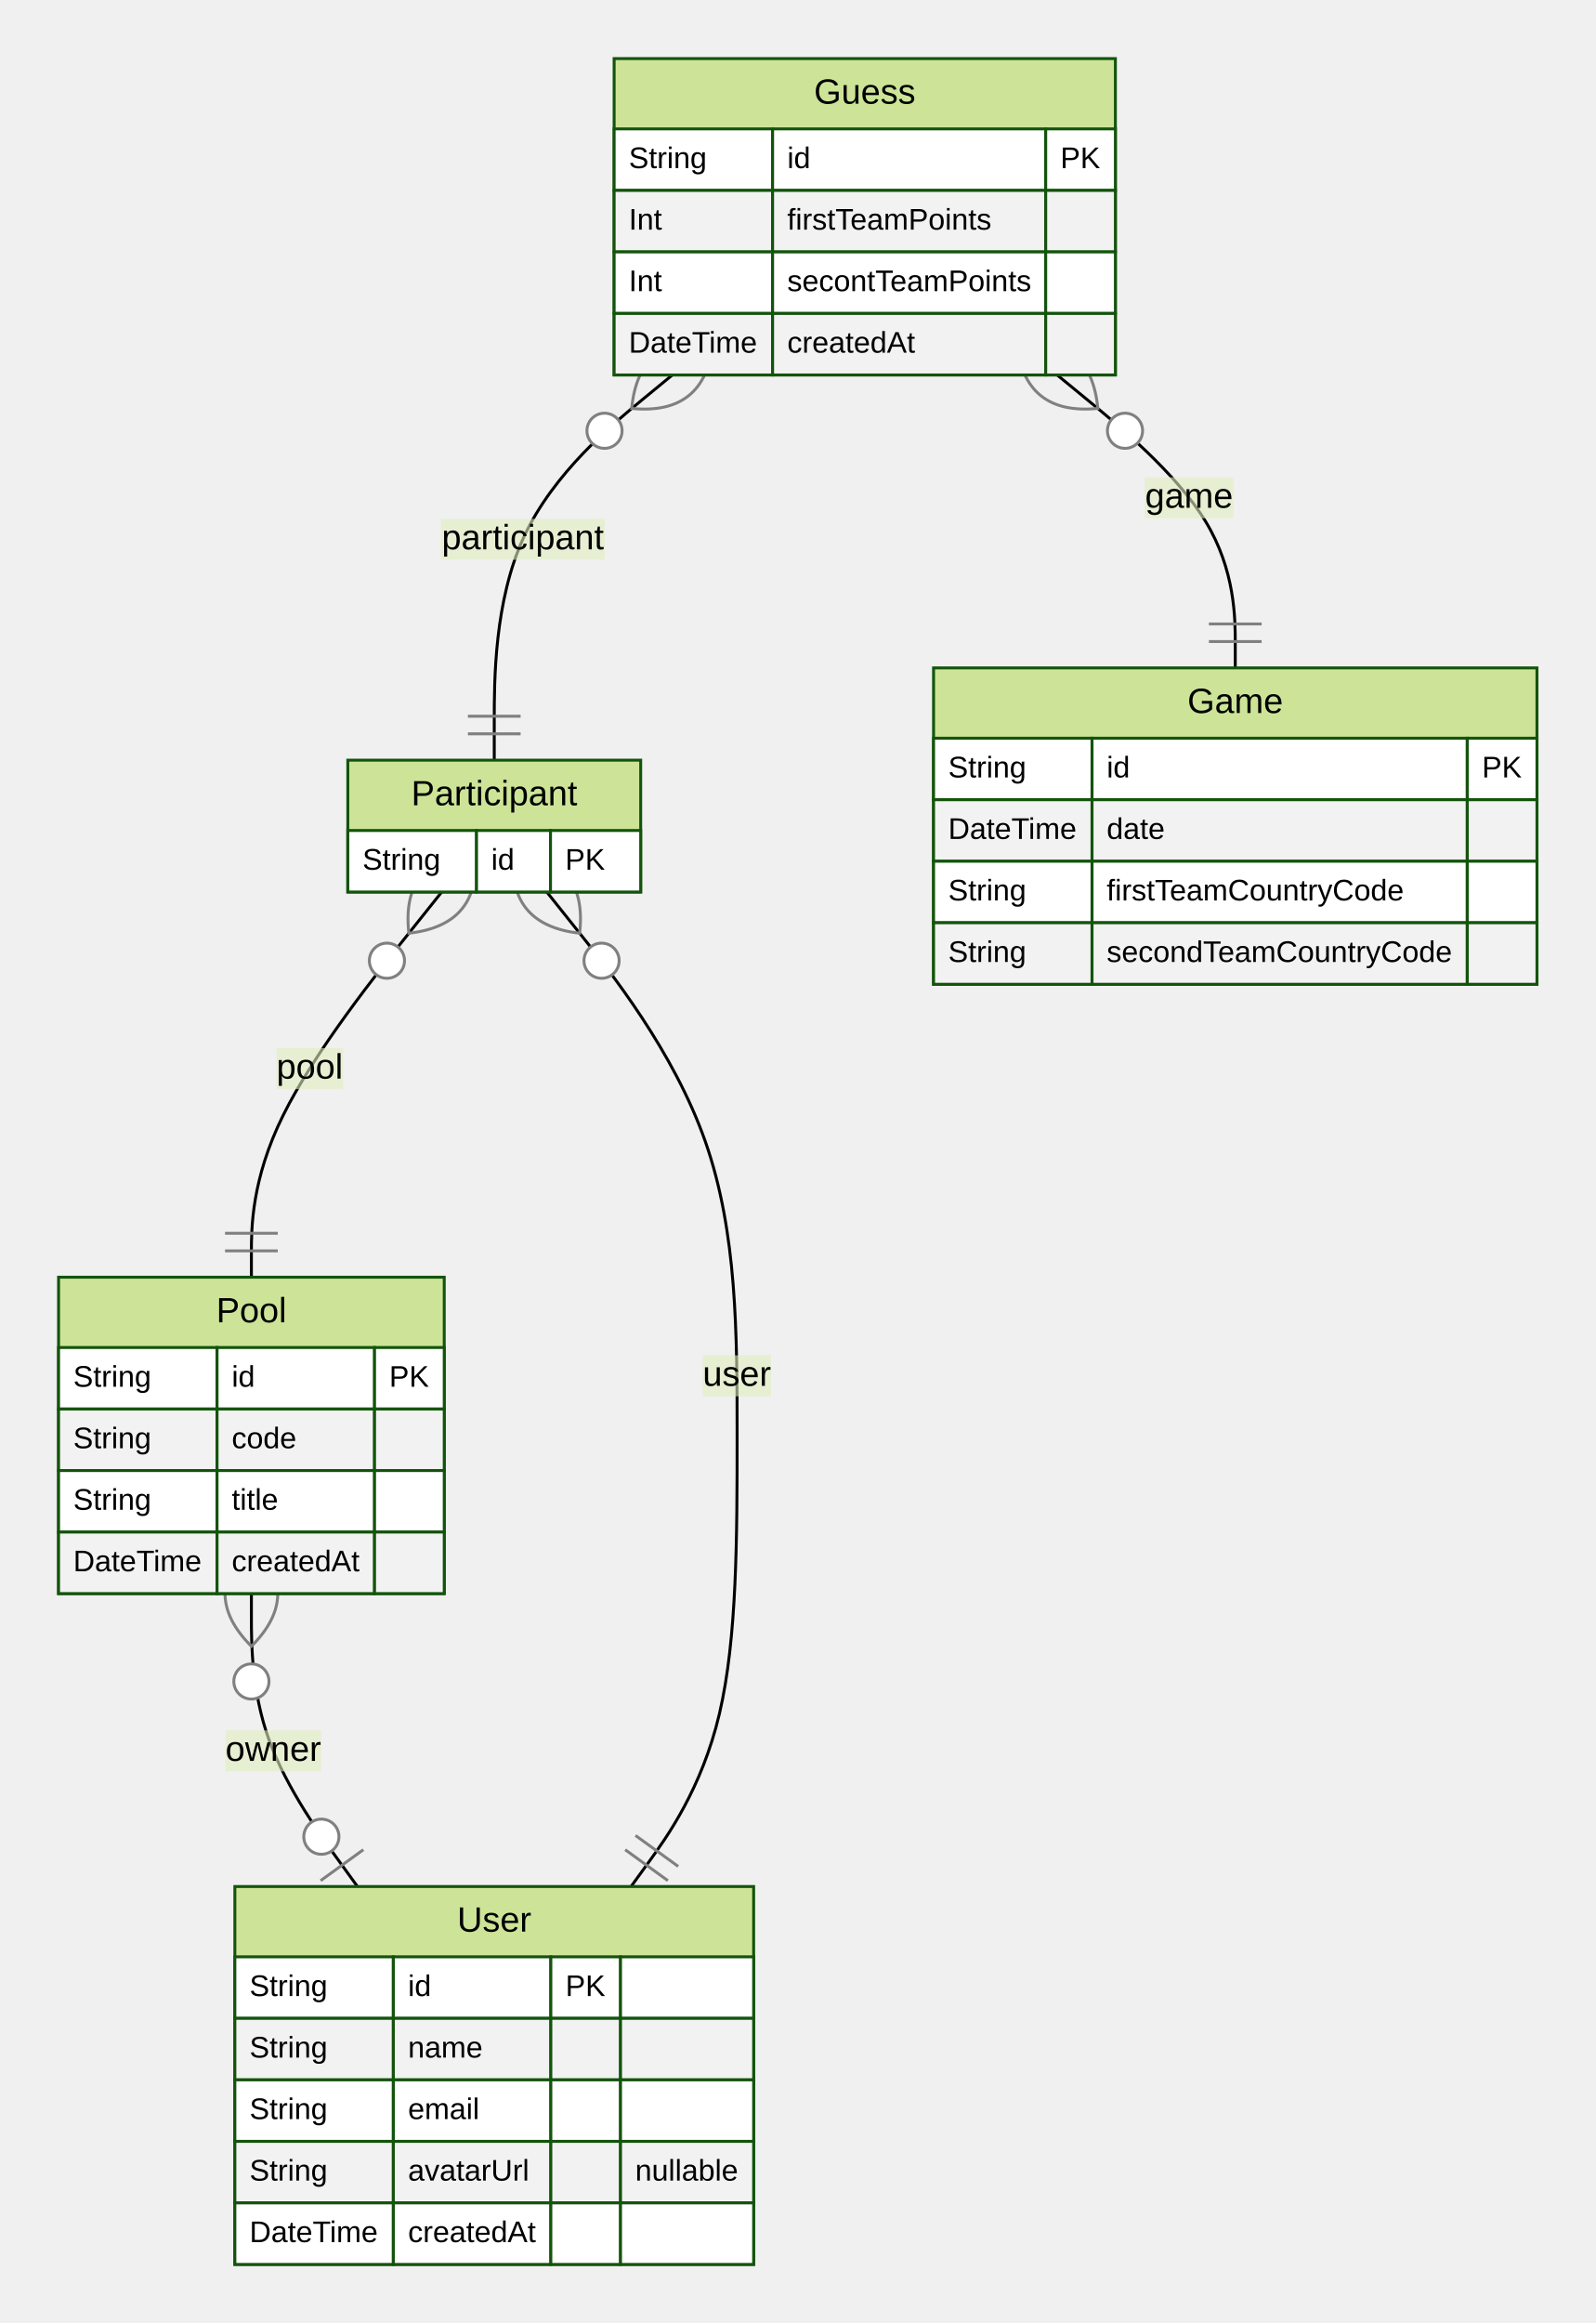
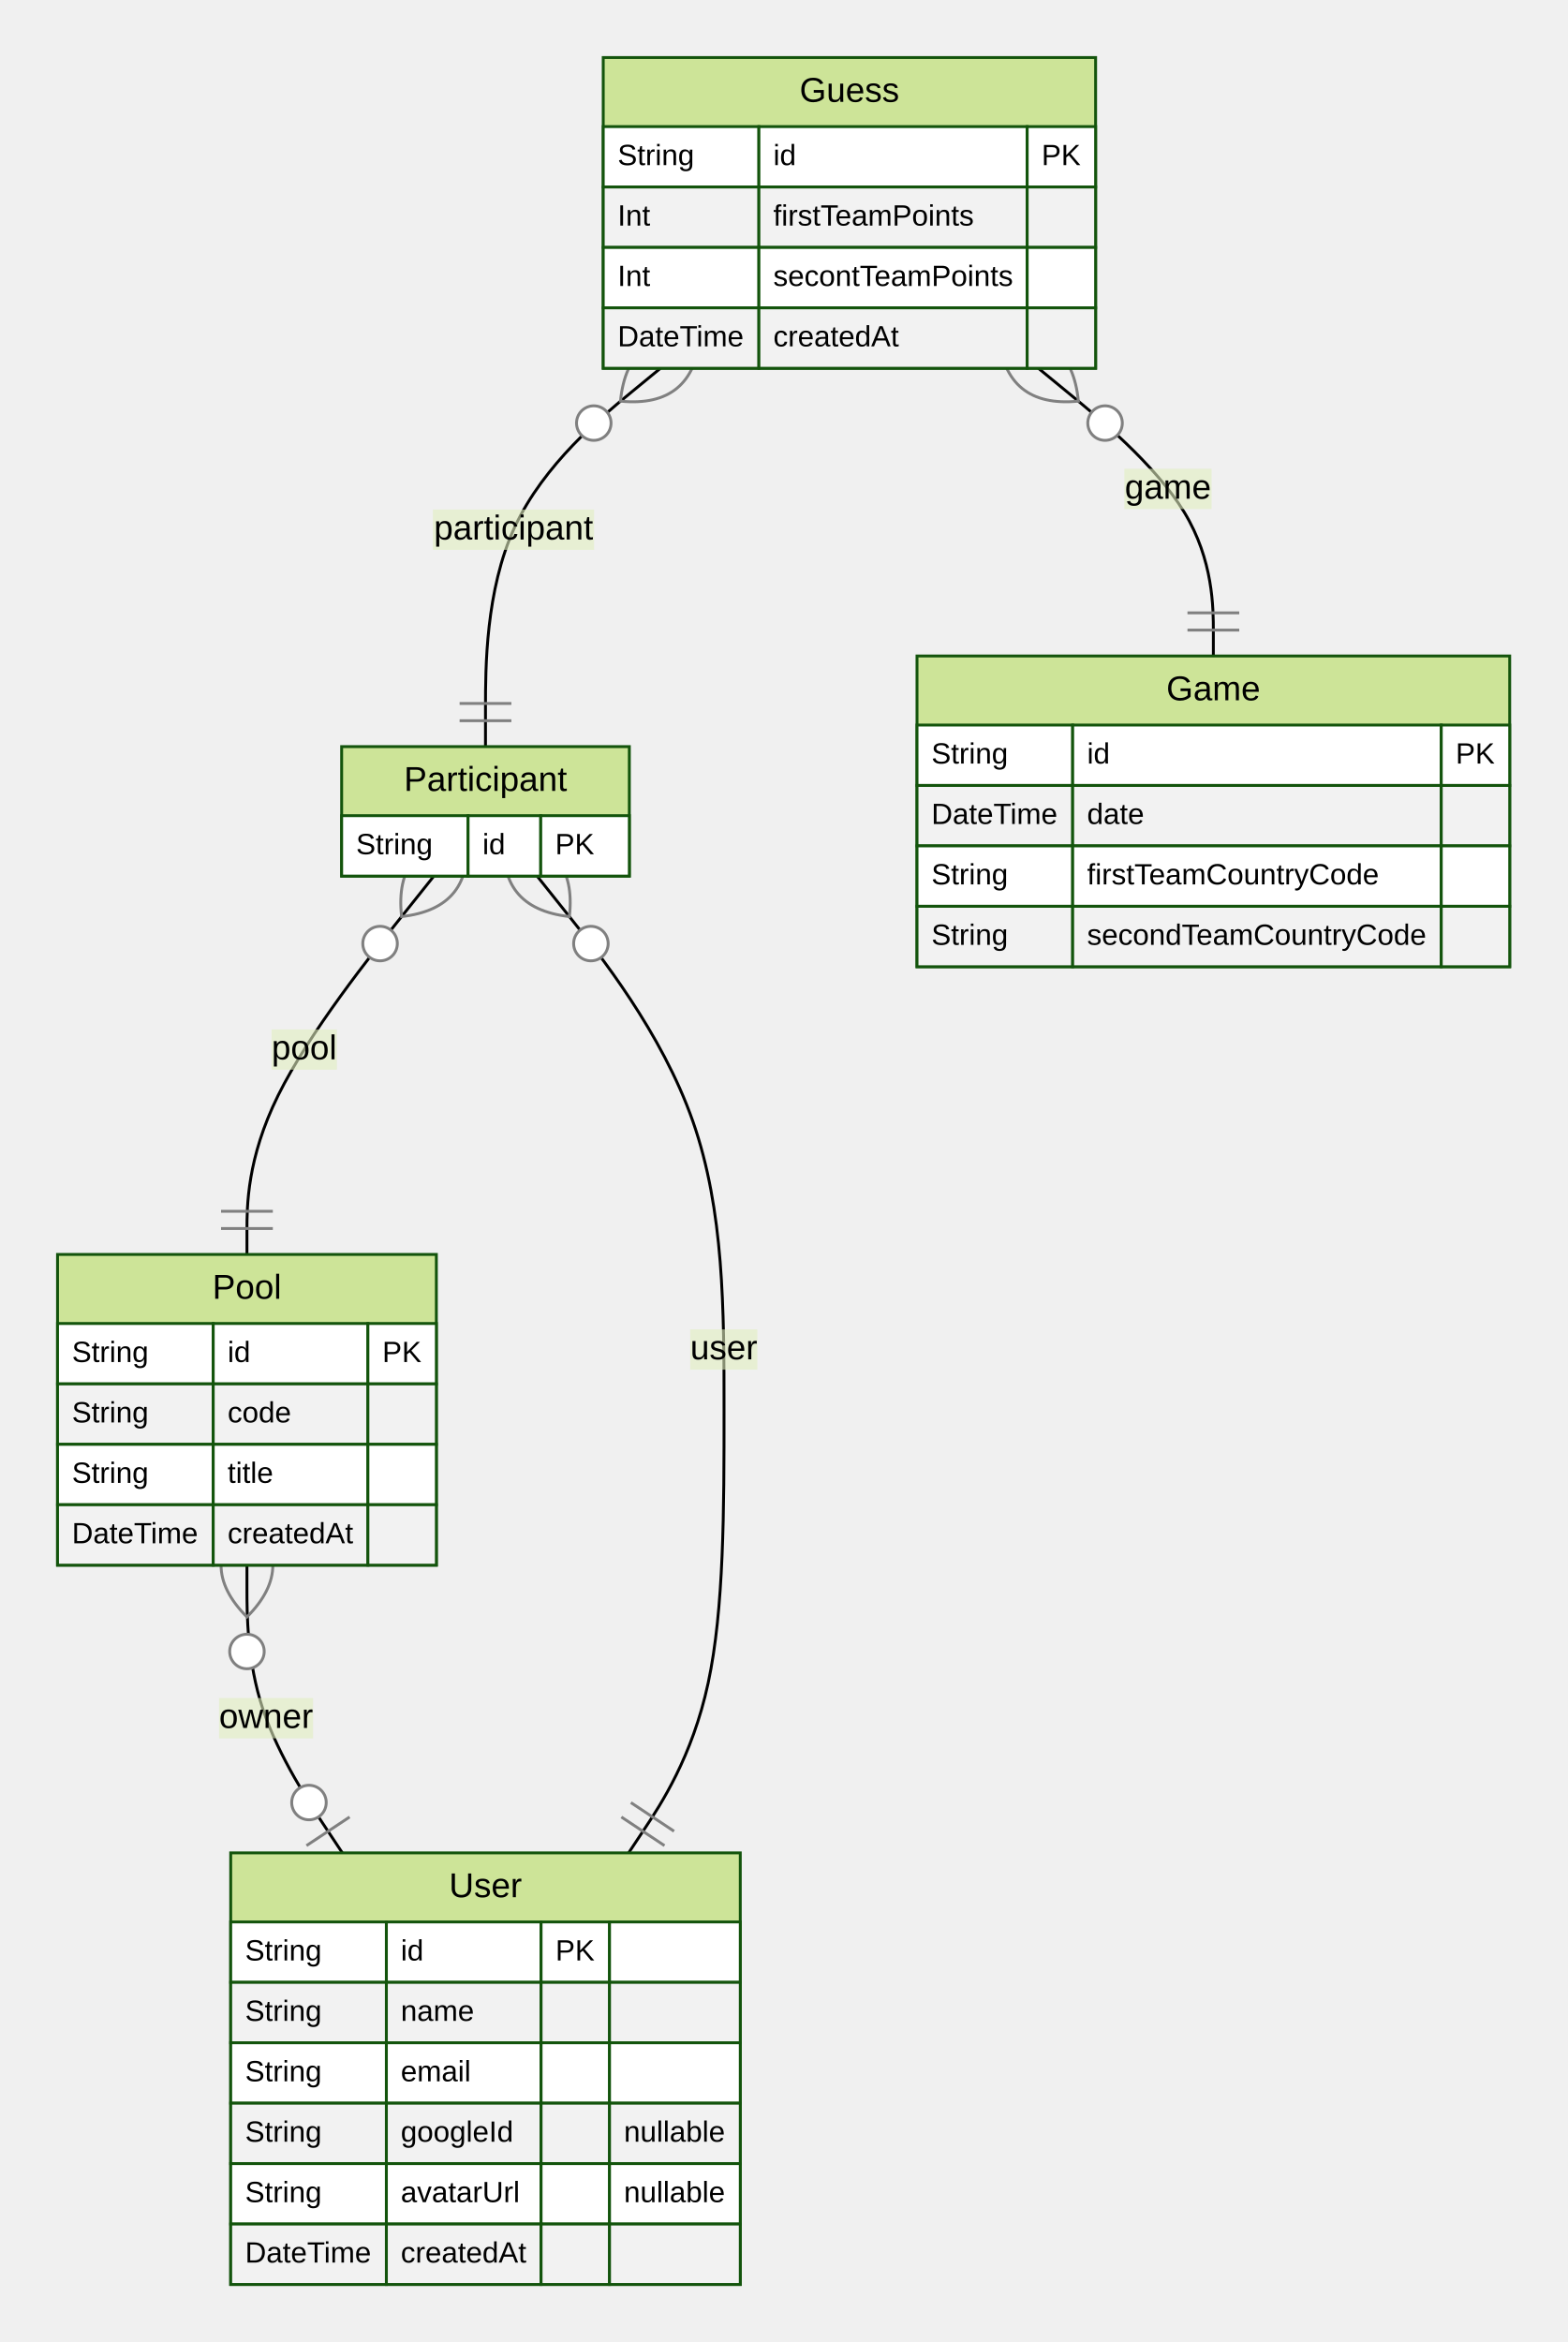
- <svg xmlns="http://www.w3.org/2000/svg" aria-labelledby="chart-title-mermaid-0 chart-desc-mermaid-0" role="img" viewBox="0 0 544.791 793" style="max-width: 544.791px; background-color: white;" width="100%" id="mermaid-0">
+ <svg xmlns="http://www.w3.org/2000/svg" aria-labelledby="chart-title-mermaid-0 chart-desc-mermaid-0" role="img" viewBox="0 0 544.791 814" style="max-width: 544.791px; background-color: white;" width="100%" id="mermaid-0">
  <style>#mermaid-0 {font-family:"trebuchet ms",verdana,arial,sans-serif;font-size:16px;fill:#000000;}#mermaid-0 .error-icon{fill:#552222;}#mermaid-0 .error-text{fill:#552222;stroke:#552222;}#mermaid-0 .edge-thickness-normal{stroke-width:2px;}#mermaid-0 .edge-thickness-thick{stroke-width:3.5px;}#mermaid-0 .edge-pattern-solid{stroke-dasharray:0;}#mermaid-0 .edge-pattern-dashed{stroke-dasharray:3;}#mermaid-0 .edge-pattern-dotted{stroke-dasharray:2;}#mermaid-0 .marker{fill:#000000;stroke:#000000;}#mermaid-0 .marker.cross{stroke:#000000;}#mermaid-0 svg{font-family:"trebuchet ms",verdana,arial,sans-serif;font-size:16px;}#mermaid-0 .entityBox{fill:#cde498;stroke:#13540c;}#mermaid-0 .attributeBoxOdd{fill:#ffffff;stroke:#13540c;}#mermaid-0 .attributeBoxEven{fill:#f2f2f2;stroke:#13540c;}#mermaid-0 .relationshipLabelBox{fill:hsl(78.158, 58.462%, 84.51%);opacity:0.7;background-color:hsl(78.158, 58.462%, 84.51%);}#mermaid-0 .relationshipLabelBox rect{opacity:0.5;}#mermaid-0 .relationshipLine{stroke:#000000;}#mermaid-0 :root{--mermaid-font-family:"trebuchet ms",verdana,arial,sans-serif;}</style>
  <g />
  <defs>
    <marker orient="auto" markerHeight="18" markerWidth="18" refY="9" refX="0" id="ONLY_ONE_START">
      <path d="M9,0 L9,18 M15,0 L15,18" fill="none" stroke="gray" />
    </marker>
  </defs>
  <defs>
    <marker orient="auto" markerHeight="18" markerWidth="18" refY="9" refX="18" id="ONLY_ONE_END">
      <path d="M3,0 L3,18 M9,0 L9,18" fill="none" stroke="gray" />
    </marker>
  </defs>
  <defs>
    <marker orient="auto" markerHeight="18" markerWidth="30" refY="9" refX="0" id="ZERO_OR_ONE_START">
      <circle r="6" cy="9" cx="21" fill="white" stroke="gray" />
      <path d="M9,0 L9,18" fill="none" stroke="gray" />
    </marker>
  </defs>
  <defs>
    <marker orient="auto" markerHeight="18" markerWidth="30" refY="9" refX="30" id="ZERO_OR_ONE_END">
      <circle r="6" cy="9" cx="9" fill="white" stroke="gray" />
      <path d="M21,0 L21,18" fill="none" stroke="gray" />
    </marker>
  </defs>
  <defs>
    <marker orient="auto" markerHeight="36" markerWidth="45" refY="18" refX="18" id="ONE_OR_MORE_START">
      <path d="M0,18 Q 18,0 36,18 Q 18,36 0,18 M42,9 L42,27" fill="none" stroke="gray" />
    </marker>
  </defs>
  <defs>
    <marker orient="auto" markerHeight="36" markerWidth="45" refY="18" refX="27" id="ONE_OR_MORE_END">
      <path d="M3,9 L3,27 M9,18 Q27,0 45,18 Q27,36 9,18" fill="none" stroke="gray" />
    </marker>
  </defs>
  <defs>
    <marker orient="auto" markerHeight="36" markerWidth="57" refY="18" refX="18" id="ZERO_OR_MORE_START">
      <circle r="6" cy="18" cx="48" fill="white" stroke="gray" />
      <path d="M0,18 Q18,0 36,18 Q18,36 0,18" fill="none" stroke="gray" />
    </marker>
  </defs>
  <defs>
    <marker orient="auto" markerHeight="36" markerWidth="57" refY="18" refX="39" id="ZERO_OR_MORE_END">
      <circle r="6" cy="18" cx="9" fill="white" stroke="gray" />
      <path d="M21,18 Q39,0 57,18 Q39,36 21,18" fill="none" stroke="gray" />
    </marker>
  </defs>
-   <path marker-start="url(#ZERO_OR_MORE_START)" marker-end="url(#ZERO_OR_ONE_END)" fill="none" stroke="gray" d="M85.841,544L85.841,552.333C85.841,560.667,85.841,577.333,91.876,594C97.911,610.667,109.981,627.333,116.016,635.667L122.051,644" class="er relationshipLine" />
-   <path marker-start="url(#ZERO_OR_MORE_START)" marker-end="url(#ONLY_ONE_END)" fill="none" stroke="gray" d="M186.702,304.5L197.532,318.083C208.362,331.667,230.023,358.833,240.853,389.75C251.683,420.667,251.683,455.333,251.683,490C251.683,524.667,251.683,559.333,245.648,585C239.613,610.667,227.543,627.333,221.508,635.667L215.473,644" class="er relationshipLine" />
+   <path marker-start="url(#ZERO_OR_MORE_START)" marker-end="url(#ZERO_OR_ONE_END)" fill="none" stroke="gray" d="M85.841,544L85.841,552.333C85.841,560.667,85.841,577.333,91.37,594C96.898,610.667,107.954,627.333,113.482,635.667L119.01,644" class="er relationshipLine" />
+   <path marker-start="url(#ZERO_OR_MORE_START)" marker-end="url(#ONLY_ONE_END)" fill="none" stroke="gray" d="M186.702,304.5L197.532,318.083C208.362,331.667,230.023,358.833,240.853,389.75C251.683,420.667,251.683,455.333,251.683,490C251.683,524.667,251.683,559.333,246.155,585C240.627,610.667,229.571,627.333,224.043,635.667L218.515,644" class="er relationshipLine" />
  <path marker-start="url(#ZERO_OR_MORE_START)" marker-end="url(#ONLY_ONE_END)" fill="none" stroke="gray" d="M150.823,304.5L139.992,318.083C129.162,331.667,107.502,358.833,96.672,380.75C85.841,402.667,85.841,419.333,85.841,427.667L85.841,436" class="er relationshipLine" />
  <path marker-start="url(#ZERO_OR_MORE_START)" marker-end="url(#ONLY_ONE_END)" fill="none" stroke="gray" d="M229.583,128L219.446,136.333C209.309,144.667,189.036,161.333,178.899,183.25C168.762,205.167,168.762,232.333,168.762,245.917L168.762,259.5" class="er relationshipLine" />
  <path marker-start="url(#ZERO_OR_MORE_START)" marker-end="url(#ONLY_ONE_END)" fill="none" stroke="gray" d="M360.956,128L371.093,136.333C381.23,144.667,401.503,161.333,411.64,178C421.777,194.667,421.777,211.333,421.777,219.667L421.777,228" class="er relationshipLine" />
  <g transform="translate(20,436 )" id="Pool">
    <rect height="108" width="131.683" y="0" x="0" stroke="gray" fill-opacity="100%" fill="honeydew" class="er entityBox" />
    <text transform="translate(65.84149,12)" style="font-family: &quot;trebuchet ms&quot;, verdana, arial, sans-serif;; font-size: 12px" text-anchor="middle" dominant-baseline="middle" y="0" x="0" id="entity-Pool" class="er entityLabel">Pool</text>
    <rect height="21" width="54.113" y="24" x="0" stroke="gray" fill-opacity="100%" fill="honeydew" class="er attributeBoxOdd" />
    <text transform="translate(5,34.5)" style="font-family: &quot;trebuchet ms&quot;, verdana, arial, sans-serif;; font-size: 10.2px" text-anchor="left" dominant-baseline="middle" y="0" x="0" id="entity-Pool-attr-1-type" class="er entityLabel">String</text>
    <rect height="21" width="53.775" y="24" x="54.113" stroke="gray" fill-opacity="100%" fill="honeydew" class="er attributeBoxOdd" />
    <text transform="translate(59.11313,34.5)" style="font-family: &quot;trebuchet ms&quot;, verdana, arial, sans-serif;; font-size: 10.2px" text-anchor="left" dominant-baseline="middle" y="0" x="0" id="entity-Pool-attr-1-name" class="er entityLabel">id</text>
    <rect height="21" width="23.795" y="24" x="107.888" stroke="gray" fill-opacity="100%" fill="honeydew" class="er attributeBoxOdd" />
    <text transform="translate(112.888,34.5)" style="font-family: &quot;trebuchet ms&quot;, verdana, arial, sans-serif;; font-size: 10.2px" text-anchor="left" dominant-baseline="middle" y="0" x="0" id="entity-Pool-attr-1-key" class="er entityLabel">PK</text>
    <rect height="21" width="54.113" y="45" x="0" stroke="gray" fill-opacity="100%" fill="honeydew" class="er attributeBoxEven" />
    <text transform="translate(5,55.5)" style="font-family: &quot;trebuchet ms&quot;, verdana, arial, sans-serif;; font-size: 10.2px" text-anchor="left" dominant-baseline="middle" y="0" x="0" id="entity-Pool-attr-2-type" class="er entityLabel">String</text>
    <rect height="21" width="53.775" y="45" x="54.113" stroke="gray" fill-opacity="100%" fill="honeydew" class="er attributeBoxEven" />
    <text transform="translate(59.11313,55.5)" style="font-family: &quot;trebuchet ms&quot;, verdana, arial, sans-serif;; font-size: 10.2px" text-anchor="left" dominant-baseline="middle" y="0" x="0" id="entity-Pool-attr-2-name" class="er entityLabel">code</text>
    <rect height="21" width="23.795" y="45" x="107.888" stroke="gray" fill-opacity="100%" fill="honeydew" class="er attributeBoxEven" />
    <text transform="translate(112.888,55.5)" style="font-family: &quot;trebuchet ms&quot;, verdana, arial, sans-serif;; font-size: 10.2px" text-anchor="left" dominant-baseline="middle" y="0" x="0" id="entity-Pool-attr-2-key" class="er entityLabel" />
    <rect height="21" width="54.113" y="66" x="0" stroke="gray" fill-opacity="100%" fill="honeydew" class="er attributeBoxOdd" />
    <text transform="translate(5,76.5)" style="font-family: &quot;trebuchet ms&quot;, verdana, arial, sans-serif;; font-size: 10.2px" text-anchor="left" dominant-baseline="middle" y="0" x="0" id="entity-Pool-attr-3-type" class="er entityLabel">String</text>
    <rect height="21" width="53.775" y="66" x="54.113" stroke="gray" fill-opacity="100%" fill="honeydew" class="er attributeBoxOdd" />
    <text transform="translate(59.11313,76.5)" style="font-family: &quot;trebuchet ms&quot;, verdana, arial, sans-serif;; font-size: 10.2px" text-anchor="left" dominant-baseline="middle" y="0" x="0" id="entity-Pool-attr-3-name" class="er entityLabel">title</text>
    <rect height="21" width="23.795" y="66" x="107.888" stroke="gray" fill-opacity="100%" fill="honeydew" class="er attributeBoxOdd" />
    <text transform="translate(112.888,76.5)" style="font-family: &quot;trebuchet ms&quot;, verdana, arial, sans-serif;; font-size: 10.2px" text-anchor="left" dominant-baseline="middle" y="0" x="0" id="entity-Pool-attr-3-key" class="er entityLabel" />
    <rect height="21" width="54.113" y="87" x="0" stroke="gray" fill-opacity="100%" fill="honeydew" class="er attributeBoxEven" />
    <text transform="translate(5,97.5)" style="font-family: &quot;trebuchet ms&quot;, verdana, arial, sans-serif;; font-size: 10.2px" text-anchor="left" dominant-baseline="middle" y="0" x="0" id="entity-Pool-attr-4-type" class="er entityLabel">DateTime</text>
    <rect height="21" width="53.775" y="87" x="54.113" stroke="gray" fill-opacity="100%" fill="honeydew" class="er attributeBoxEven" />
    <text transform="translate(59.11313,97.5)" style="font-family: &quot;trebuchet ms&quot;, verdana, arial, sans-serif;; font-size: 10.2px" text-anchor="left" dominant-baseline="middle" y="0" x="0" id="entity-Pool-attr-4-name" class="er entityLabel">createdAt</text>
    <rect height="21" width="23.795" y="87" x="107.888" stroke="gray" fill-opacity="100%" fill="honeydew" class="er attributeBoxEven" />
    <text transform="translate(112.888,97.5)" style="font-family: &quot;trebuchet ms&quot;, verdana, arial, sans-serif;; font-size: 10.2px" text-anchor="left" dominant-baseline="middle" y="0" x="0" id="entity-Pool-attr-4-key" class="er entityLabel" />
  </g>
  <g transform="translate(118.7622,259.5 )" id="Participant">
    <rect height="45" width="100" y="0" x="0" stroke="gray" fill-opacity="100%" fill="honeydew" class="er entityBox" />
    <text transform="translate(50,12)" style="font-family: &quot;trebuchet ms&quot;, verdana, arial, sans-serif;; font-size: 12px" text-anchor="middle" dominant-baseline="middle" y="0" x="0" id="entity-Participant" class="er entityLabel">Participant</text>
    <rect height="21" width="43.945" y="24" x="0" stroke="gray" fill-opacity="100%" fill="honeydew" class="er attributeBoxOdd" />
    <text transform="translate(5,34.5)" style="font-family: &quot;trebuchet ms&quot;, verdana, arial, sans-serif;; font-size: 10.2px" text-anchor="left" dominant-baseline="middle" y="0" x="0" id="entity-Participant-attr-1-type" class="er entityLabel">String</text>
    <rect height="21" width="25.262" y="24" x="43.945" stroke="gray" fill-opacity="100%" fill="honeydew" class="er attributeBoxOdd" />
    <text transform="translate(48.94526,34.5)" style="font-family: &quot;trebuchet ms&quot;, verdana, arial, sans-serif;; font-size: 10.2px" text-anchor="left" dominant-baseline="middle" y="0" x="0" id="entity-Participant-attr-1-name" class="er entityLabel">id</text>
    <rect height="21" width="30.793" y="24" x="69.207" stroke="gray" fill-opacity="100%" fill="honeydew" class="er attributeBoxOdd" />
    <text transform="translate(74.20681,34.5)" style="font-family: &quot;trebuchet ms&quot;, verdana, arial, sans-serif;; font-size: 10.2px" text-anchor="left" dominant-baseline="middle" y="0" x="0" id="entity-Participant-attr-1-key" class="er entityLabel">PK</text>
  </g>
  <g transform="translate(80.19414,644 )" id="User">
-     <rect height="129" width="177.136" y="0" x="0" stroke="gray" fill-opacity="100%" fill="honeydew" class="er entityBox" />
+     <rect height="150" width="177.136" y="0" x="0" stroke="gray" fill-opacity="100%" fill="honeydew" class="er entityBox" />
    <text transform="translate(88.5681,12)" style="font-family: &quot;trebuchet ms&quot;, verdana, arial, sans-serif;; font-size: 12px" text-anchor="middle" dominant-baseline="middle" y="0" x="0" id="entity-User" class="er entityLabel">User</text>
    <rect height="21" width="54.113" y="24" x="0" stroke="gray" fill-opacity="100%" fill="honeydew" class="er attributeBoxOdd" />
    <text transform="translate(5,34.5)" style="font-family: &quot;trebuchet ms&quot;, verdana, arial, sans-serif;; font-size: 10.2px" text-anchor="left" dominant-baseline="middle" y="0" x="0" id="entity-User-attr-1-type" class="er entityLabel">String</text>
    <rect height="21" width="53.775" y="24" x="54.113" stroke="gray" fill-opacity="100%" fill="honeydew" class="er attributeBoxOdd" />
    <text transform="translate(59.11313,34.5)" style="font-family: &quot;trebuchet ms&quot;, verdana, arial, sans-serif;; font-size: 10.2px" text-anchor="left" dominant-baseline="middle" y="0" x="0" id="entity-User-attr-1-name" class="er entityLabel">id</text>
    <rect height="21" width="23.795" y="24" x="107.888" stroke="gray" fill-opacity="100%" fill="honeydew" class="er attributeBoxOdd" />
    <text transform="translate(112.888,34.5)" style="font-family: &quot;trebuchet ms&quot;, verdana, arial, sans-serif;; font-size: 10.2px" text-anchor="left" dominant-baseline="middle" y="0" x="0" id="entity-User-attr-1-key" class="er entityLabel">PK</text>
    <rect height="21" width="45.453" y="24" x="131.683" stroke="gray" fill-opacity="100%" fill="honeydew" class="er attributeBoxOdd" />
    <text transform="translate(136.683,34.5)" style="font-family: &quot;trebuchet ms&quot;, verdana, arial, sans-serif;; font-size: 10.2px" text-anchor="left" dominant-baseline="middle" y="0" x="0" id="entity-User-attr-1-comment" class="er entityLabel" />
    <rect height="21" width="54.113" y="45" x="0" stroke="gray" fill-opacity="100%" fill="honeydew" class="er attributeBoxEven" />
    <text transform="translate(5,55.5)" style="font-family: &quot;trebuchet ms&quot;, verdana, arial, sans-serif;; font-size: 10.2px" text-anchor="left" dominant-baseline="middle" y="0" x="0" id="entity-User-attr-2-type" class="er entityLabel">String</text>
    <rect height="21" width="53.775" y="45" x="54.113" stroke="gray" fill-opacity="100%" fill="honeydew" class="er attributeBoxEven" />
    <text transform="translate(59.11313,55.5)" style="font-family: &quot;trebuchet ms&quot;, verdana, arial, sans-serif;; font-size: 10.2px" text-anchor="left" dominant-baseline="middle" y="0" x="0" id="entity-User-attr-2-name" class="er entityLabel">name</text>
    <rect height="21" width="23.795" y="45" x="107.888" stroke="gray" fill-opacity="100%" fill="honeydew" class="er attributeBoxEven" />
    <text transform="translate(112.888,55.5)" style="font-family: &quot;trebuchet ms&quot;, verdana, arial, sans-serif;; font-size: 10.2px" text-anchor="left" dominant-baseline="middle" y="0" x="0" id="entity-User-attr-2-key" class="er entityLabel" />
    <rect height="21" width="45.453" y="45" x="131.683" stroke="gray" fill-opacity="100%" fill="honeydew" class="er attributeBoxEven" />
    <text transform="translate(136.683,55.5)" style="font-family: &quot;trebuchet ms&quot;, verdana, arial, sans-serif;; font-size: 10.2px" text-anchor="left" dominant-baseline="middle" y="0" x="0" id="entity-User-attr-2-comment" class="er entityLabel" />
    <rect height="21" width="54.113" y="66" x="0" stroke="gray" fill-opacity="100%" fill="honeydew" class="er attributeBoxOdd" />
    <text transform="translate(5,76.5)" style="font-family: &quot;trebuchet ms&quot;, verdana, arial, sans-serif;; font-size: 10.2px" text-anchor="left" dominant-baseline="middle" y="0" x="0" id="entity-User-attr-3-type" class="er entityLabel">String</text>
    <rect height="21" width="53.775" y="66" x="54.113" stroke="gray" fill-opacity="100%" fill="honeydew" class="er attributeBoxOdd" />
    <text transform="translate(59.11313,76.5)" style="font-family: &quot;trebuchet ms&quot;, verdana, arial, sans-serif;; font-size: 10.2px" text-anchor="left" dominant-baseline="middle" y="0" x="0" id="entity-User-attr-3-name" class="er entityLabel">email</text>
    <rect height="21" width="23.795" y="66" x="107.888" stroke="gray" fill-opacity="100%" fill="honeydew" class="er attributeBoxOdd" />
    <text transform="translate(112.888,76.5)" style="font-family: &quot;trebuchet ms&quot;, verdana, arial, sans-serif;; font-size: 10.2px" text-anchor="left" dominant-baseline="middle" y="0" x="0" id="entity-User-attr-3-key" class="er entityLabel" />
    <rect height="21" width="45.453" y="66" x="131.683" stroke="gray" fill-opacity="100%" fill="honeydew" class="er attributeBoxOdd" />
    <text transform="translate(136.683,76.5)" style="font-family: &quot;trebuchet ms&quot;, verdana, arial, sans-serif;; font-size: 10.2px" text-anchor="left" dominant-baseline="middle" y="0" x="0" id="entity-User-attr-3-comment" class="er entityLabel" />
    <rect height="21" width="54.113" y="87" x="0" stroke="gray" fill-opacity="100%" fill="honeydew" class="er attributeBoxEven" />
    <text transform="translate(5,97.5)" style="font-family: &quot;trebuchet ms&quot;, verdana, arial, sans-serif;; font-size: 10.2px" text-anchor="left" dominant-baseline="middle" y="0" x="0" id="entity-User-attr-4-type" class="er entityLabel">String</text>
    <rect height="21" width="53.775" y="87" x="54.113" stroke="gray" fill-opacity="100%" fill="honeydew" class="er attributeBoxEven" />
-     <text transform="translate(59.11313,97.5)" style="font-family: &quot;trebuchet ms&quot;, verdana, arial, sans-serif;; font-size: 10.2px" text-anchor="left" dominant-baseline="middle" y="0" x="0" id="entity-User-attr-4-name" class="er entityLabel">avatarUrl</text>
+     <text transform="translate(59.11313,97.5)" style="font-family: &quot;trebuchet ms&quot;, verdana, arial, sans-serif;; font-size: 10.2px" text-anchor="left" dominant-baseline="middle" y="0" x="0" id="entity-User-attr-4-name" class="er entityLabel">googleId</text>
    <rect height="21" width="23.795" y="87" x="107.888" stroke="gray" fill-opacity="100%" fill="honeydew" class="er attributeBoxEven" />
    <text transform="translate(112.888,97.5)" style="font-family: &quot;trebuchet ms&quot;, verdana, arial, sans-serif;; font-size: 10.2px" text-anchor="left" dominant-baseline="middle" y="0" x="0" id="entity-User-attr-4-key" class="er entityLabel" />
    <rect height="21" width="45.453" y="87" x="131.683" stroke="gray" fill-opacity="100%" fill="honeydew" class="er attributeBoxEven" />
    <text transform="translate(136.683,97.5)" style="font-family: &quot;trebuchet ms&quot;, verdana, arial, sans-serif;; font-size: 10.2px" text-anchor="left" dominant-baseline="middle" y="0" x="0" id="entity-User-attr-4-comment" class="er entityLabel">nullable</text>
    <rect height="21" width="54.113" y="108" x="0" stroke="gray" fill-opacity="100%" fill="honeydew" class="er attributeBoxOdd" />
-     <text transform="translate(5,118.5)" style="font-family: &quot;trebuchet ms&quot;, verdana, arial, sans-serif;; font-size: 10.2px" text-anchor="left" dominant-baseline="middle" y="0" x="0" id="entity-User-attr-5-type" class="er entityLabel">DateTime</text>
+     <text transform="translate(5,118.5)" style="font-family: &quot;trebuchet ms&quot;, verdana, arial, sans-serif;; font-size: 10.2px" text-anchor="left" dominant-baseline="middle" y="0" x="0" id="entity-User-attr-5-type" class="er entityLabel">String</text>
    <rect height="21" width="53.775" y="108" x="54.113" stroke="gray" fill-opacity="100%" fill="honeydew" class="er attributeBoxOdd" />
-     <text transform="translate(59.11313,118.5)" style="font-family: &quot;trebuchet ms&quot;, verdana, arial, sans-serif;; font-size: 10.2px" text-anchor="left" dominant-baseline="middle" y="0" x="0" id="entity-User-attr-5-name" class="er entityLabel">createdAt</text>
+     <text transform="translate(59.11313,118.5)" style="font-family: &quot;trebuchet ms&quot;, verdana, arial, sans-serif;; font-size: 10.2px" text-anchor="left" dominant-baseline="middle" y="0" x="0" id="entity-User-attr-5-name" class="er entityLabel">avatarUrl</text>
    <rect height="21" width="23.795" y="108" x="107.888" stroke="gray" fill-opacity="100%" fill="honeydew" class="er attributeBoxOdd" />
    <text transform="translate(112.888,118.5)" style="font-family: &quot;trebuchet ms&quot;, verdana, arial, sans-serif;; font-size: 10.2px" text-anchor="left" dominant-baseline="middle" y="0" x="0" id="entity-User-attr-5-key" class="er entityLabel" />
    <rect height="21" width="45.453" y="108" x="131.683" stroke="gray" fill-opacity="100%" fill="honeydew" class="er attributeBoxOdd" />
-     <text transform="translate(136.683,118.5)" style="font-family: &quot;trebuchet ms&quot;, verdana, arial, sans-serif;; font-size: 10.2px" text-anchor="left" dominant-baseline="middle" y="0" x="0" id="entity-User-attr-5-comment" class="er entityLabel" />
+     <text transform="translate(136.683,118.5)" style="font-family: &quot;trebuchet ms&quot;, verdana, arial, sans-serif;; font-size: 10.2px" text-anchor="left" dominant-baseline="middle" y="0" x="0" id="entity-User-attr-5-comment" class="er entityLabel">nullable</text>
+     <rect height="21" width="54.113" y="129" x="0" stroke="gray" fill-opacity="100%" fill="honeydew" class="er attributeBoxEven" />
+     <text transform="translate(5,139.5)" style="font-family: &quot;trebuchet ms&quot;, verdana, arial, sans-serif;; font-size: 10.2px" text-anchor="left" dominant-baseline="middle" y="0" x="0" id="entity-User-attr-6-type" class="er entityLabel">DateTime</text>
+     <rect height="21" width="53.775" y="129" x="54.113" stroke="gray" fill-opacity="100%" fill="honeydew" class="er attributeBoxEven" />
+     <text transform="translate(59.11313,139.5)" style="font-family: &quot;trebuchet ms&quot;, verdana, arial, sans-serif;; font-size: 10.2px" text-anchor="left" dominant-baseline="middle" y="0" x="0" id="entity-User-attr-6-name" class="er entityLabel">createdAt</text>
+     <rect height="21" width="23.795" y="129" x="107.888" stroke="gray" fill-opacity="100%" fill="honeydew" class="er attributeBoxEven" />
+     <text transform="translate(112.888,139.5)" style="font-family: &quot;trebuchet ms&quot;, verdana, arial, sans-serif;; font-size: 10.2px" text-anchor="left" dominant-baseline="middle" y="0" x="0" id="entity-User-attr-6-key" class="er entityLabel" />
+     <rect height="21" width="45.453" y="129" x="131.683" stroke="gray" fill-opacity="100%" fill="honeydew" class="er attributeBoxEven" />
+     <text transform="translate(136.683,139.5)" style="font-family: &quot;trebuchet ms&quot;, verdana, arial, sans-serif;; font-size: 10.2px" text-anchor="left" dominant-baseline="middle" y="0" x="0" id="entity-User-attr-6-comment" class="er entityLabel" />
  </g>
  <g transform="translate(318.7622,228 )" id="Game">
    <rect height="108" width="206.029" y="0" x="0" stroke="gray" fill-opacity="100%" fill="honeydew" class="er entityBox" />
    <text transform="translate(103.0145,12)" style="font-family: &quot;trebuchet ms&quot;, verdana, arial, sans-serif;; font-size: 12px" text-anchor="middle" dominant-baseline="middle" y="0" x="0" id="entity-Game" class="er entityLabel">Game</text>
    <rect height="21" width="54.113" y="24" x="0" stroke="gray" fill-opacity="100%" fill="honeydew" class="er attributeBoxOdd" />
    <text transform="translate(5,34.5)" style="font-family: &quot;trebuchet ms&quot;, verdana, arial, sans-serif;; font-size: 10.2px" text-anchor="left" dominant-baseline="middle" y="0" x="0" id="entity-Game-attr-1-type" class="er entityLabel">String</text>
    <rect height="21" width="128.121" y="24" x="54.113" stroke="gray" fill-opacity="100%" fill="honeydew" class="er attributeBoxOdd" />
    <text transform="translate(59.11313,34.5)" style="font-family: &quot;trebuchet ms&quot;, verdana, arial, sans-serif;; font-size: 10.2px" text-anchor="left" dominant-baseline="middle" y="0" x="0" id="entity-Game-attr-1-name" class="er entityLabel">id</text>
    <rect height="21" width="23.795" y="24" x="182.234" stroke="gray" fill-opacity="100%" fill="honeydew" class="er attributeBoxOdd" />
    <text transform="translate(187.2339,34.5)" style="font-family: &quot;trebuchet ms&quot;, verdana, arial, sans-serif;; font-size: 10.2px" text-anchor="left" dominant-baseline="middle" y="0" x="0" id="entity-Game-attr-1-key" class="er entityLabel">PK</text>
    <rect height="21" width="54.113" y="45" x="0" stroke="gray" fill-opacity="100%" fill="honeydew" class="er attributeBoxEven" />
    <text transform="translate(5,55.5)" style="font-family: &quot;trebuchet ms&quot;, verdana, arial, sans-serif;; font-size: 10.2px" text-anchor="left" dominant-baseline="middle" y="0" x="0" id="entity-Game-attr-2-type" class="er entityLabel">DateTime</text>
    <rect height="21" width="128.121" y="45" x="54.113" stroke="gray" fill-opacity="100%" fill="honeydew" class="er attributeBoxEven" />
    <text transform="translate(59.11313,55.5)" style="font-family: &quot;trebuchet ms&quot;, verdana, arial, sans-serif;; font-size: 10.2px" text-anchor="left" dominant-baseline="middle" y="0" x="0" id="entity-Game-attr-2-name" class="er entityLabel">date</text>
    <rect height="21" width="23.795" y="45" x="182.234" stroke="gray" fill-opacity="100%" fill="honeydew" class="er attributeBoxEven" />
    <text transform="translate(187.2339,55.5)" style="font-family: &quot;trebuchet ms&quot;, verdana, arial, sans-serif;; font-size: 10.2px" text-anchor="left" dominant-baseline="middle" y="0" x="0" id="entity-Game-attr-2-key" class="er entityLabel" />
    <rect height="21" width="54.113" y="66" x="0" stroke="gray" fill-opacity="100%" fill="honeydew" class="er attributeBoxOdd" />
    <text transform="translate(5,76.5)" style="font-family: &quot;trebuchet ms&quot;, verdana, arial, sans-serif;; font-size: 10.2px" text-anchor="left" dominant-baseline="middle" y="0" x="0" id="entity-Game-attr-3-type" class="er entityLabel">String</text>
    <rect height="21" width="128.121" y="66" x="54.113" stroke="gray" fill-opacity="100%" fill="honeydew" class="er attributeBoxOdd" />
    <text transform="translate(59.11313,76.5)" style="font-family: &quot;trebuchet ms&quot;, verdana, arial, sans-serif;; font-size: 10.2px" text-anchor="left" dominant-baseline="middle" y="0" x="0" id="entity-Game-attr-3-name" class="er entityLabel">firstTeamCountryCode</text>
    <rect height="21" width="23.795" y="66" x="182.234" stroke="gray" fill-opacity="100%" fill="honeydew" class="er attributeBoxOdd" />
    <text transform="translate(187.2339,76.5)" style="font-family: &quot;trebuchet ms&quot;, verdana, arial, sans-serif;; font-size: 10.2px" text-anchor="left" dominant-baseline="middle" y="0" x="0" id="entity-Game-attr-3-key" class="er entityLabel" />
    <rect height="21" width="54.113" y="87" x="0" stroke="gray" fill-opacity="100%" fill="honeydew" class="er attributeBoxEven" />
    <text transform="translate(5,97.5)" style="font-family: &quot;trebuchet ms&quot;, verdana, arial, sans-serif;; font-size: 10.2px" text-anchor="left" dominant-baseline="middle" y="0" x="0" id="entity-Game-attr-4-type" class="er entityLabel">String</text>
    <rect height="21" width="128.121" y="87" x="54.113" stroke="gray" fill-opacity="100%" fill="honeydew" class="er attributeBoxEven" />
    <text transform="translate(59.11313,97.5)" style="font-family: &quot;trebuchet ms&quot;, verdana, arial, sans-serif;; font-size: 10.2px" text-anchor="left" dominant-baseline="middle" y="0" x="0" id="entity-Game-attr-4-name" class="er entityLabel">secondTeamCountryCode</text>
    <rect height="21" width="23.795" y="87" x="182.234" stroke="gray" fill-opacity="100%" fill="honeydew" class="er attributeBoxEven" />
    <text transform="translate(187.2339,97.5)" style="font-family: &quot;trebuchet ms&quot;, verdana, arial, sans-serif;; font-size: 10.2px" text-anchor="left" dominant-baseline="middle" y="0" x="0" id="entity-Game-attr-4-key" class="er entityLabel" />
  </g>
  <g transform="translate(209.6904,20 )" id="Guess">
    <rect height="108" width="171.158" y="0" x="0" stroke="gray" fill-opacity="100%" fill="honeydew" class="er entityBox" />
    <text transform="translate(85.57906,12)" style="font-family: &quot;trebuchet ms&quot;, verdana, arial, sans-serif;; font-size: 12px" text-anchor="middle" dominant-baseline="middle" y="0" x="0" id="entity-Guess" class="er entityLabel">Guess</text>
    <rect height="21" width="54.113" y="24" x="0" stroke="gray" fill-opacity="100%" fill="honeydew" class="er attributeBoxOdd" />
    <text transform="translate(5,34.5)" style="font-family: &quot;trebuchet ms&quot;, verdana, arial, sans-serif;; font-size: 10.2px" text-anchor="left" dominant-baseline="middle" y="0" x="0" id="entity-Guess-attr-1-type" class="er entityLabel">String</text>
    <rect height="21" width="93.25" y="24" x="54.113" stroke="gray" fill-opacity="100%" fill="honeydew" class="er attributeBoxOdd" />
    <text transform="translate(59.11313,34.5)" style="font-family: &quot;trebuchet ms&quot;, verdana, arial, sans-serif;; font-size: 10.2px" text-anchor="left" dominant-baseline="middle" y="0" x="0" id="entity-Guess-attr-1-name" class="er entityLabel">id</text>
    <rect height="21" width="23.795" y="24" x="147.363" stroke="gray" fill-opacity="100%" fill="honeydew" class="er attributeBoxOdd" />
    <text transform="translate(152.3631,34.5)" style="font-family: &quot;trebuchet ms&quot;, verdana, arial, sans-serif;; font-size: 10.2px" text-anchor="left" dominant-baseline="middle" y="0" x="0" id="entity-Guess-attr-1-key" class="er entityLabel">PK</text>
    <rect height="21" width="54.113" y="45" x="0" stroke="gray" fill-opacity="100%" fill="honeydew" class="er attributeBoxEven" />
    <text transform="translate(5,55.5)" style="font-family: &quot;trebuchet ms&quot;, verdana, arial, sans-serif;; font-size: 10.2px" text-anchor="left" dominant-baseline="middle" y="0" x="0" id="entity-Guess-attr-2-type" class="er entityLabel">Int</text>
    <rect height="21" width="93.25" y="45" x="54.113" stroke="gray" fill-opacity="100%" fill="honeydew" class="er attributeBoxEven" />
    <text transform="translate(59.11313,55.5)" style="font-family: &quot;trebuchet ms&quot;, verdana, arial, sans-serif;; font-size: 10.2px" text-anchor="left" dominant-baseline="middle" y="0" x="0" id="entity-Guess-attr-2-name" class="er entityLabel">firstTeamPoints</text>
    <rect height="21" width="23.795" y="45" x="147.363" stroke="gray" fill-opacity="100%" fill="honeydew" class="er attributeBoxEven" />
    <text transform="translate(152.3631,55.5)" style="font-family: &quot;trebuchet ms&quot;, verdana, arial, sans-serif;; font-size: 10.2px" text-anchor="left" dominant-baseline="middle" y="0" x="0" id="entity-Guess-attr-2-key" class="er entityLabel" />
    <rect height="21" width="54.113" y="66" x="0" stroke="gray" fill-opacity="100%" fill="honeydew" class="er attributeBoxOdd" />
    <text transform="translate(5,76.5)" style="font-family: &quot;trebuchet ms&quot;, verdana, arial, sans-serif;; font-size: 10.2px" text-anchor="left" dominant-baseline="middle" y="0" x="0" id="entity-Guess-attr-3-type" class="er entityLabel">Int</text>
    <rect height="21" width="93.25" y="66" x="54.113" stroke="gray" fill-opacity="100%" fill="honeydew" class="er attributeBoxOdd" />
    <text transform="translate(59.11313,76.5)" style="font-family: &quot;trebuchet ms&quot;, verdana, arial, sans-serif;; font-size: 10.2px" text-anchor="left" dominant-baseline="middle" y="0" x="0" id="entity-Guess-attr-3-name" class="er entityLabel">secontTeamPoints</text>
    <rect height="21" width="23.795" y="66" x="147.363" stroke="gray" fill-opacity="100%" fill="honeydew" class="er attributeBoxOdd" />
    <text transform="translate(152.3631,76.5)" style="font-family: &quot;trebuchet ms&quot;, verdana, arial, sans-serif;; font-size: 10.2px" text-anchor="left" dominant-baseline="middle" y="0" x="0" id="entity-Guess-attr-3-key" class="er entityLabel" />
    <rect height="21" width="54.113" y="87" x="0" stroke="gray" fill-opacity="100%" fill="honeydew" class="er attributeBoxEven" />
    <text transform="translate(5,97.5)" style="font-family: &quot;trebuchet ms&quot;, verdana, arial, sans-serif;; font-size: 10.2px" text-anchor="left" dominant-baseline="middle" y="0" x="0" id="entity-Guess-attr-4-type" class="er entityLabel">DateTime</text>
    <rect height="21" width="93.25" y="87" x="54.113" stroke="gray" fill-opacity="100%" fill="honeydew" class="er attributeBoxEven" />
    <text transform="translate(59.11313,97.5)" style="font-family: &quot;trebuchet ms&quot;, verdana, arial, sans-serif;; font-size: 10.2px" text-anchor="left" dominant-baseline="middle" y="0" x="0" id="entity-Guess-attr-4-name" class="er entityLabel">createdAt</text>
    <rect height="21" width="23.795" y="87" x="147.363" stroke="gray" fill-opacity="100%" fill="honeydew" class="er attributeBoxEven" />
    <text transform="translate(152.3631,97.5)" style="font-family: &quot;trebuchet ms&quot;, verdana, arial, sans-serif;; font-size: 10.2px" text-anchor="left" dominant-baseline="middle" y="0" x="0" id="entity-Guess-attr-4-key" class="er entityLabel" />
  </g>
-   <rect fill-opacity="85%" fill="white" height="14" width="32.688" y="590.7" x="76.968" class="er relationshipLabelBox" />
-   <text style="font-family: &quot;trebuchet ms&quot;, verdana, arial, sans-serif;; font-size: 12px" dominant-baseline="middle" text-anchor="middle" y="597.7" x="93.312" id="rel1" class="er relationshipLabel">owner</text>
-   <rect fill-opacity="85%" fill="white" height="14" width="23.348" y="462.676" x="239.928" class="er relationshipLabelBox" />
-   <text style="font-family: &quot;trebuchet ms&quot;, verdana, arial, sans-serif;; font-size: 12px" dominant-baseline="middle" text-anchor="middle" y="469.676" x="251.601" id="rel2" class="er relationshipLabel">user</text>
+   <rect fill-opacity="85%" fill="white" height="14" width="32.688" y="590.185" x="76.147" class="er relationshipLabelBox" />
+   <text style="font-family: &quot;trebuchet ms&quot;, verdana, arial, sans-serif;; font-size: 12px" dominant-baseline="middle" text-anchor="middle" y="597.185" x="92.491" id="rel1" class="er relationshipLabel">owner</text>
+   <rect fill-opacity="85%" fill="white" height="14" width="23.348" y="462.055" x="239.92" class="er relationshipLabelBox" />
+   <text style="font-family: &quot;trebuchet ms&quot;, verdana, arial, sans-serif;; font-size: 12px" dominant-baseline="middle" text-anchor="middle" y="469.055" x="251.594" id="rel2" class="er relationshipLabel">user</text>
  <rect fill-opacity="85%" fill="white" height="14" width="22.688" y="357.795" x="94.4" class="er relationshipLabelBox" />
  <text style="font-family: &quot;trebuchet ms&quot;, verdana, arial, sans-serif;; font-size: 12px" dominant-baseline="middle" text-anchor="middle" y="364.795" x="105.744" id="rel3" class="er relationshipLabel">pool</text>
  <rect fill-opacity="85%" fill="white" height="14" width="56.031" y="177.114" x="150.49" class="er relationshipLabelBox" />
  <text style="font-family: &quot;trebuchet ms&quot;, verdana, arial, sans-serif;; font-size: 12px" dominant-baseline="middle" text-anchor="middle" y="184.114" x="178.506" id="rel4" class="er relationshipLabel">participant</text>
  <rect fill-opacity="85%" fill="white" height="14" width="30.344" y="162.93" x="390.825" class="er relationshipLabelBox" />
  <text style="font-family: &quot;trebuchet ms&quot;, verdana, arial, sans-serif;; font-size: 12px" dominant-baseline="middle" text-anchor="middle" y="169.93" x="405.997" id="rel5" class="er relationshipLabel">game</text>
</svg>
